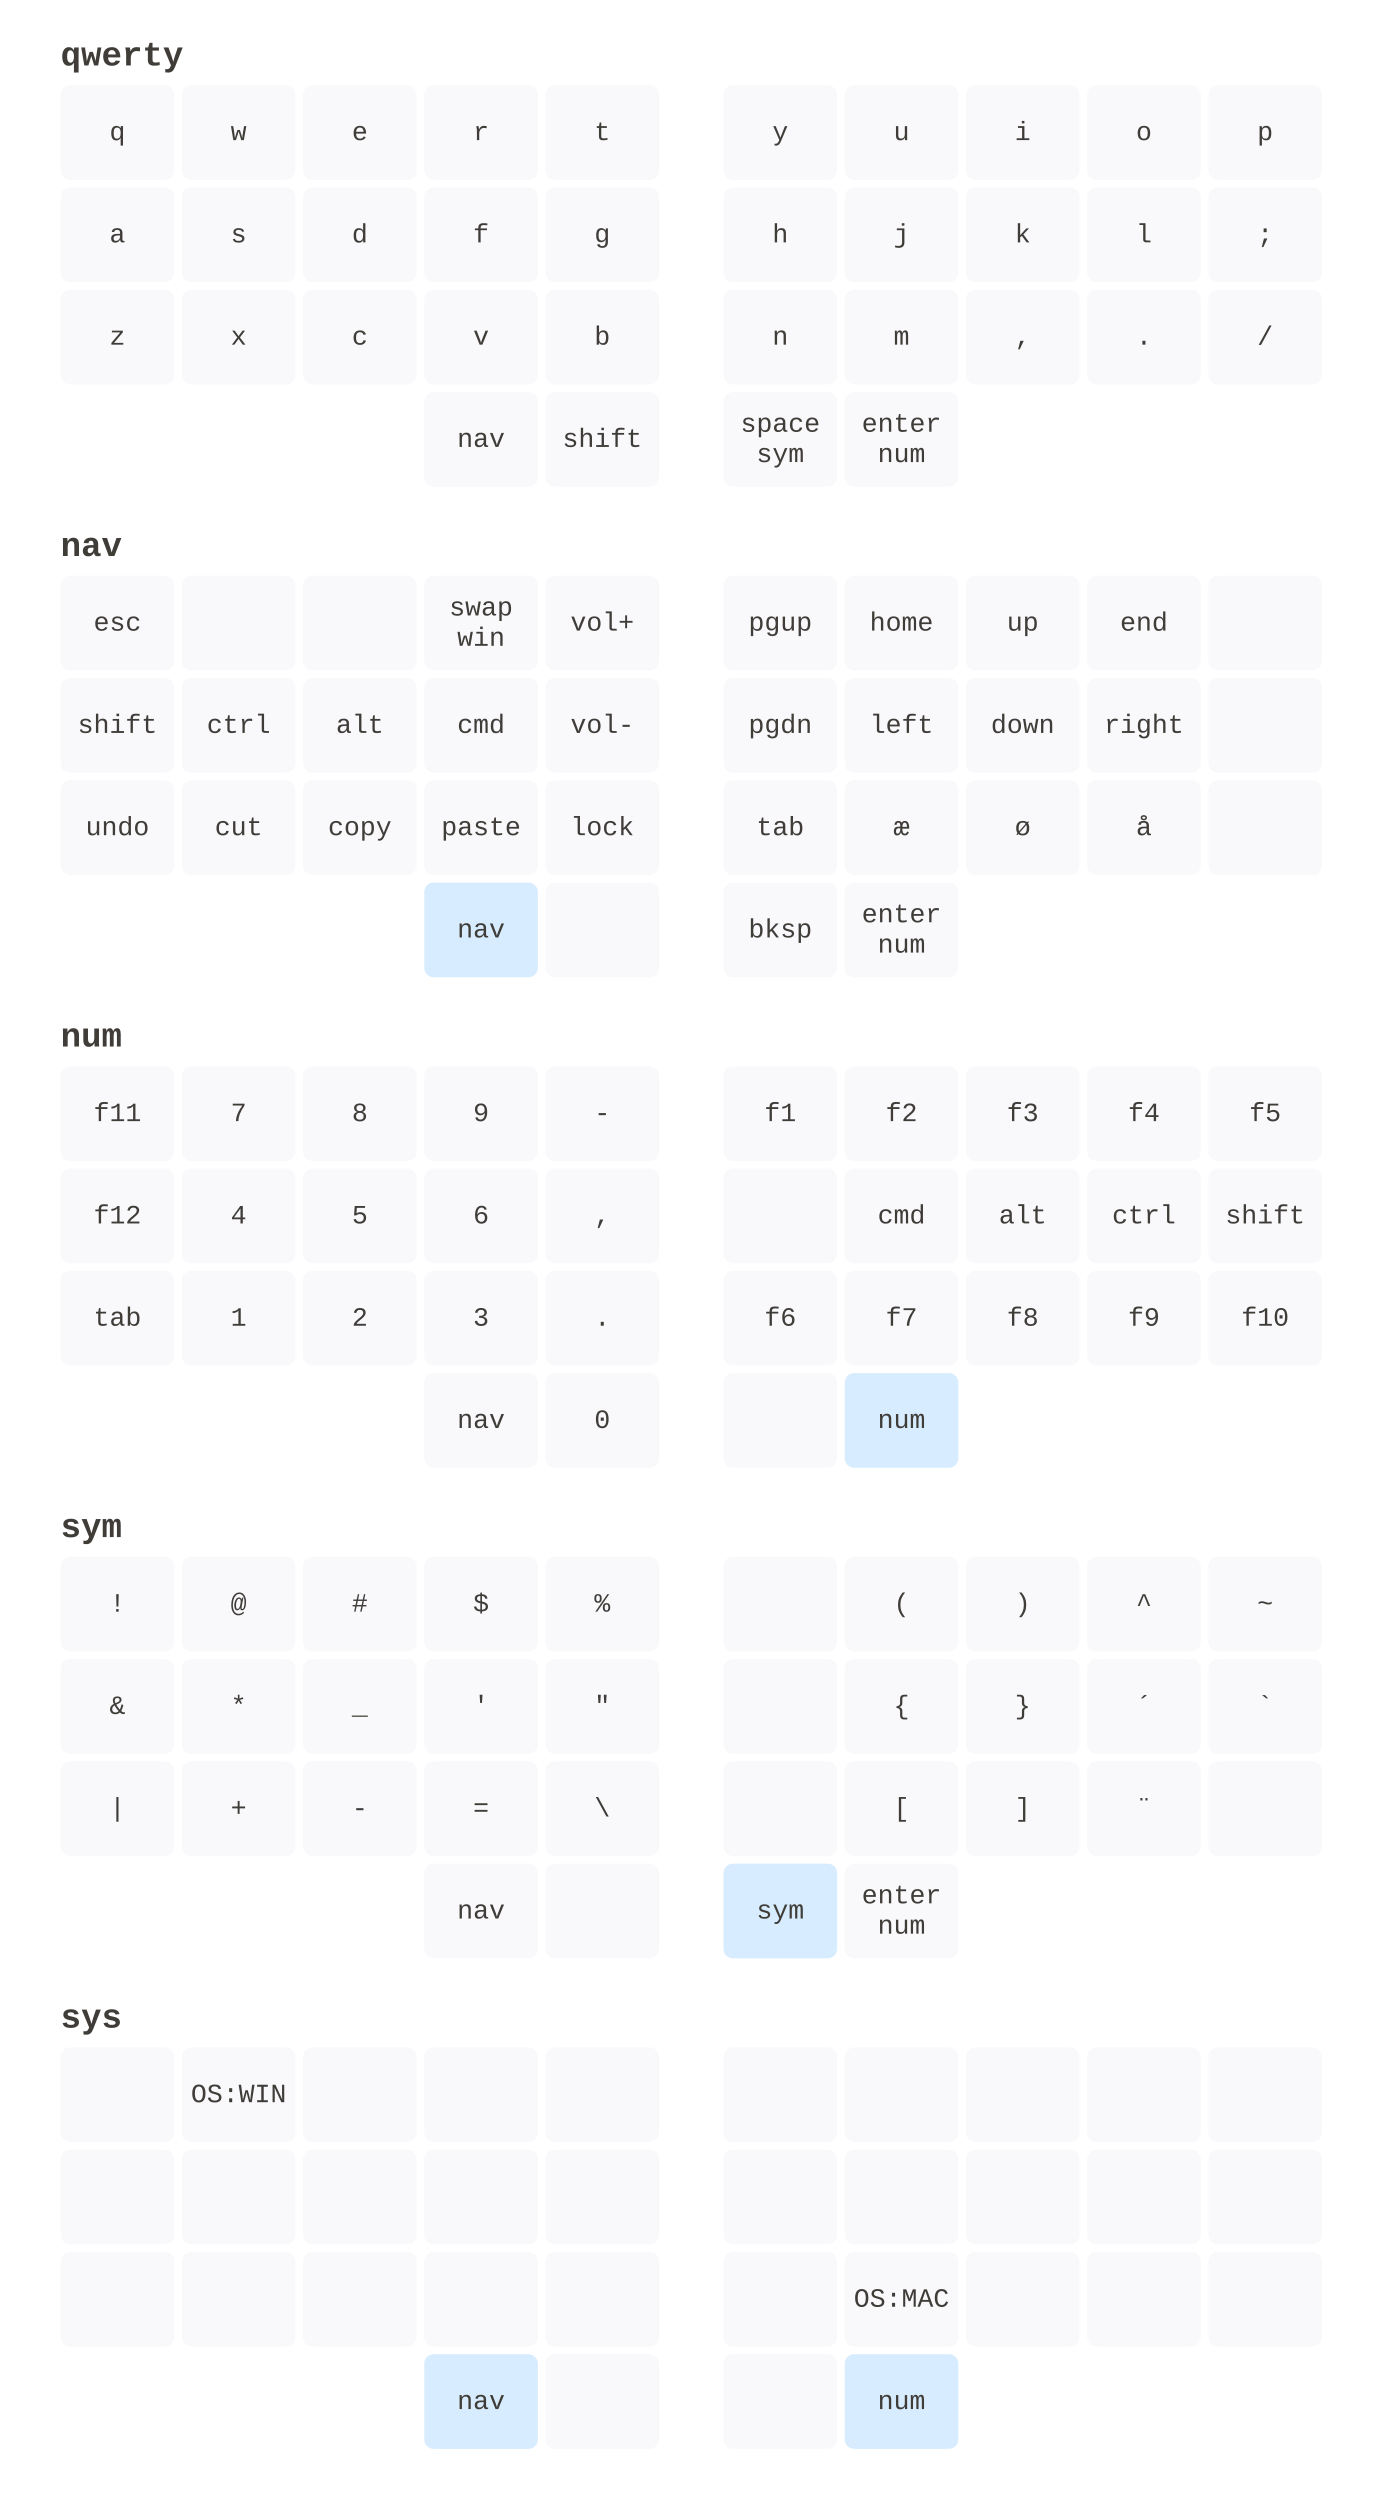
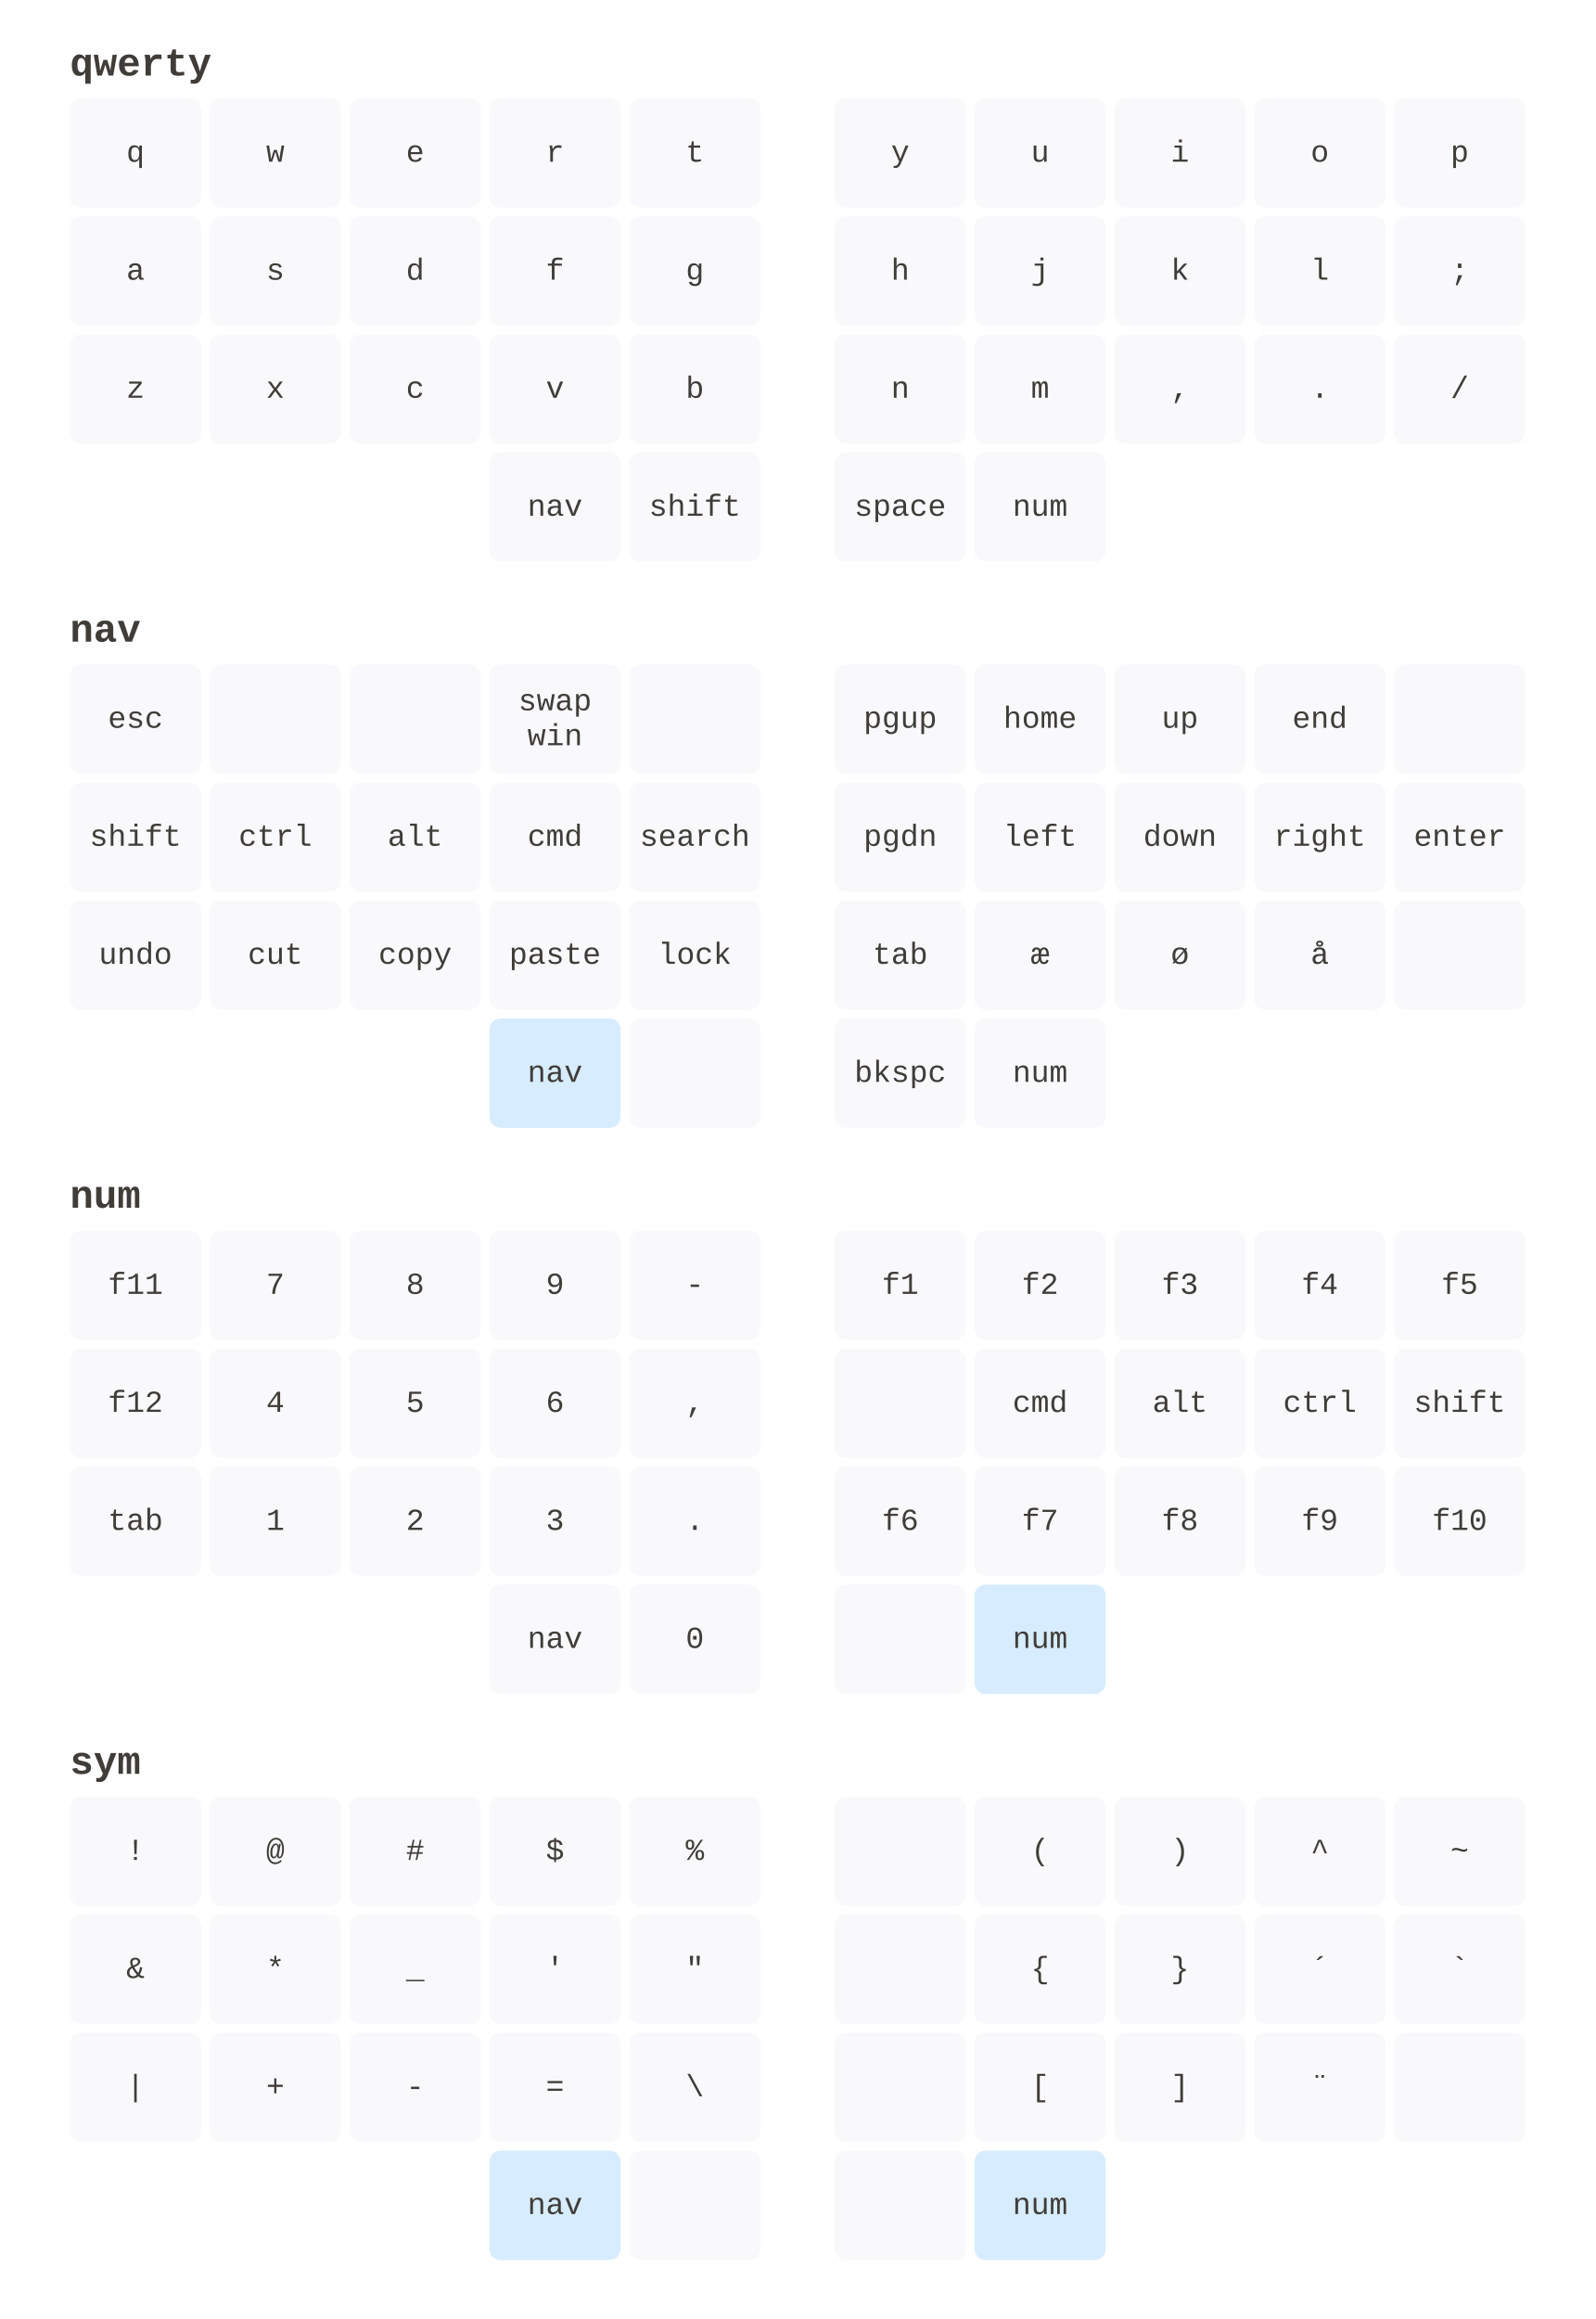
- <svg xmlns="http://www.w3.org/2000/svg" width="730" height="1320" viewBox="0 0 730 1320">
+ <svg xmlns="http://www.w3.org/2000/svg" width="730" height="1061" viewBox="0 0 730 1061">
  <style>
svg {
    font-family: SFMono-Regular,Consolas,Liberation Mono,Menlo,monospace;
    font-size: 14px;
    font-kerning: normal;
    text-rendering: optimizeLegibility;
}
rect {
    fill: #F9F9FC;
}
text {
    fill: #403d39;
    text-anchor: middle;
    dominant-baseline: middle;
}
.hold {
    fill: #D7ECFE;
}
.layer {
    fill: #403d39;
    text-anchor: start;
    dominant-baseline: hanging;
    font-weight: bold;
    font-size: 18px;
}
</style>
  <text x="32" y="25" class="layer">qwerty</text>
  <rect x="32" y="45" width="60" height="50" rx="5" ry="5" />
  <text x="62" y="70">q</text>
  <rect x="96" y="45" width="60" height="50" rx="5" ry="5" />
  <text x="126" y="70">w</text>
  <rect x="160" y="45" width="60" height="50" rx="5" ry="5" />
  <text x="190" y="70">e</text>
  <rect x="224" y="45" width="60" height="50" rx="5" ry="5" />
  <text x="254" y="70">r</text>
  <rect x="288" y="45" width="60" height="50" rx="5" ry="5" />
  <text x="318" y="70">t</text>
  <rect x="32" y="99" width="60" height="50" rx="5" ry="5" />
  <text x="62" y="124">a</text>
  <rect x="96" y="99" width="60" height="50" rx="5" ry="5" />
  <text x="126" y="124">s</text>
  <rect x="160" y="99" width="60" height="50" rx="5" ry="5" />
  <text x="190" y="124">d</text>
  <rect x="224" y="99" width="60" height="50" rx="5" ry="5" />
  <text x="254" y="124">f</text>
  <rect x="288" y="99" width="60" height="50" rx="5" ry="5" />
  <text x="318" y="124">g</text>
  <rect x="32" y="153" width="60" height="50" rx="5" ry="5" />
  <text x="62" y="178">z</text>
  <rect x="96" y="153" width="60" height="50" rx="5" ry="5" />
  <text x="126" y="178">x</text>
  <rect x="160" y="153" width="60" height="50" rx="5" ry="5" />
  <text x="190" y="178">c</text>
  <rect x="224" y="153" width="60" height="50" rx="5" ry="5" />
  <text x="254" y="178">v</text>
  <rect x="288" y="153" width="60" height="50" rx="5" ry="5" />
  <text x="318" y="178">b</text>
  <rect x="382" y="45" width="60" height="50" rx="5" ry="5" />
  <text x="412" y="70">y</text>
  <rect x="446" y="45" width="60" height="50" rx="5" ry="5" />
  <text x="476" y="70">u</text>
  <rect x="510" y="45" width="60" height="50" rx="5" ry="5" />
  <text x="540" y="70">i</text>
  <rect x="574" y="45" width="60" height="50" rx="5" ry="5" />
  <text x="604" y="70">o</text>
  <rect x="638" y="45" width="60" height="50" rx="5" ry="5" />
  <text x="668" y="70">p</text>
  <rect x="382" y="99" width="60" height="50" rx="5" ry="5" />
  <text x="412" y="124">h</text>
  <rect x="446" y="99" width="60" height="50" rx="5" ry="5" />
  <text x="476" y="124">j</text>
  <rect x="510" y="99" width="60" height="50" rx="5" ry="5" />
  <text x="540" y="124">k</text>
  <rect x="574" y="99" width="60" height="50" rx="5" ry="5" />
  <text x="604" y="124">l</text>
  <rect x="638" y="99" width="60" height="50" rx="5" ry="5" />
  <text x="668" y="124">;</text>
  <rect x="382" y="153" width="60" height="50" rx="5" ry="5" />
  <text x="412" y="178">n</text>
  <rect x="446" y="153" width="60" height="50" rx="5" ry="5" />
  <text x="476" y="178">m</text>
  <rect x="510" y="153" width="60" height="50" rx="5" ry="5" />
  <text x="540" y="178">,</text>
  <rect x="574" y="153" width="60" height="50" rx="5" ry="5" />
  <text x="604" y="178">.</text>
  <rect x="638" y="153" width="60" height="50" rx="5" ry="5" />
  <text x="668" y="178">/</text>
  <rect x="224" y="207" width="60" height="50" rx="5" ry="5" />
  <text x="254" y="232">nav</text>
  <rect x="288" y="207" width="60" height="50" rx="5" ry="5" />
  <text x="318" y="232">shift</text>
  <rect x="382" y="207" width="60" height="50" rx="5" ry="5" />
-   <text x="412" y="224">space</text>
-   <text x="412" y="240">sym</text>
+   <text x="412" y="232">space</text>
  <rect x="446" y="207" width="60" height="50" rx="5" ry="5" />
-   <text x="476" y="224">enter</text>
-   <text x="476" y="240">num</text>
+   <text x="476" y="232">num</text>
  <text x="32" y="284" class="layer">nav</text>
  <rect x="32" y="304" width="60" height="50" rx="5" ry="5" />
  <text x="62" y="329">esc</text>
  <rect x="96" y="304" width="60" height="50" rx="5" ry="5" />
  <text x="126" y="329" />
  <rect x="160" y="304" width="60" height="50" rx="5" ry="5" />
  <text x="190" y="329" />
  <rect x="224" y="304" width="60" height="50" rx="5" ry="5" />
  <text x="254" y="321">swap</text>
  <text x="254" y="337">win</text>
  <rect x="288" y="304" width="60" height="50" rx="5" ry="5" />
-   <text x="318" y="329">vol+</text>
+   <text x="318" y="329" />
  <rect x="32" y="358" width="60" height="50" rx="5" ry="5" />
  <text x="62" y="383">shift</text>
  <rect x="96" y="358" width="60" height="50" rx="5" ry="5" />
  <text x="126" y="383">ctrl</text>
  <rect x="160" y="358" width="60" height="50" rx="5" ry="5" />
  <text x="190" y="383">alt</text>
  <rect x="224" y="358" width="60" height="50" rx="5" ry="5" />
  <text x="254" y="383">cmd</text>
  <rect x="288" y="358" width="60" height="50" rx="5" ry="5" />
-   <text x="318" y="383">vol-</text>
+   <text x="318" y="383">search</text>
  <rect x="32" y="412" width="60" height="50" rx="5" ry="5" />
  <text x="62" y="437">undo</text>
  <rect x="96" y="412" width="60" height="50" rx="5" ry="5" />
  <text x="126" y="437">cut</text>
  <rect x="160" y="412" width="60" height="50" rx="5" ry="5" />
  <text x="190" y="437">copy</text>
  <rect x="224" y="412" width="60" height="50" rx="5" ry="5" />
  <text x="254" y="437">paste</text>
  <rect x="288" y="412" width="60" height="50" rx="5" ry="5" />
  <text x="318" y="437">lock</text>
  <rect x="382" y="304" width="60" height="50" rx="5" ry="5" />
  <text x="412" y="329">pgup</text>
  <rect x="446" y="304" width="60" height="50" rx="5" ry="5" />
  <text x="476" y="329">home</text>
  <rect x="510" y="304" width="60" height="50" rx="5" ry="5" />
  <text x="540" y="329">up</text>
  <rect x="574" y="304" width="60" height="50" rx="5" ry="5" />
  <text x="604" y="329">end</text>
  <rect x="638" y="304" width="60" height="50" rx="5" ry="5" />
  <text x="668" y="329" />
  <rect x="382" y="358" width="60" height="50" rx="5" ry="5" />
  <text x="412" y="383">pgdn</text>
  <rect x="446" y="358" width="60" height="50" rx="5" ry="5" />
  <text x="476" y="383">left</text>
  <rect x="510" y="358" width="60" height="50" rx="5" ry="5" />
  <text x="540" y="383">down</text>
  <rect x="574" y="358" width="60" height="50" rx="5" ry="5" />
  <text x="604" y="383">right</text>
  <rect x="638" y="358" width="60" height="50" rx="5" ry="5" />
-   <text x="668" y="383" />
+   <text x="668" y="383">enter</text>
  <rect x="382" y="412" width="60" height="50" rx="5" ry="5" />
  <text x="412" y="437">tab</text>
  <rect x="446" y="412" width="60" height="50" rx="5" ry="5" />
  <text x="476" y="437">æ</text>
  <rect x="510" y="412" width="60" height="50" rx="5" ry="5" />
  <text x="540" y="437">ø</text>
  <rect x="574" y="412" width="60" height="50" rx="5" ry="5" />
  <text x="604" y="437">å</text>
  <rect x="638" y="412" width="60" height="50" rx="5" ry="5" />
  <text x="668" y="437" />
  <rect x="224" y="466" width="60" height="50" class="hold" rx="5" ry="5" />
  <text x="254" y="491">nav</text>
  <rect x="288" y="466" width="60" height="50" rx="5" ry="5" />
  <text x="318" y="491" />
  <rect x="382" y="466" width="60" height="50" rx="5" ry="5" />
-   <text x="412" y="491">bksp</text>
+   <text x="412" y="491">bkspc</text>
  <rect x="446" y="466" width="60" height="50" rx="5" ry="5" />
-   <text x="476" y="483">enter</text>
-   <text x="476" y="499">num</text>
+   <text x="476" y="491">num</text>
  <text x="32" y="543" class="layer">num</text>
  <rect x="32" y="563" width="60" height="50" rx="5" ry="5" />
  <text x="62" y="588">f11</text>
  <rect x="96" y="563" width="60" height="50" rx="5" ry="5" />
  <text x="126" y="588">7</text>
  <rect x="160" y="563" width="60" height="50" rx="5" ry="5" />
  <text x="190" y="588">8</text>
  <rect x="224" y="563" width="60" height="50" rx="5" ry="5" />
  <text x="254" y="588">9</text>
  <rect x="288" y="563" width="60" height="50" rx="5" ry="5" />
  <text x="318" y="588">-</text>
  <rect x="32" y="617" width="60" height="50" rx="5" ry="5" />
  <text x="62" y="642">f12</text>
  <rect x="96" y="617" width="60" height="50" rx="5" ry="5" />
  <text x="126" y="642">4</text>
  <rect x="160" y="617" width="60" height="50" rx="5" ry="5" />
  <text x="190" y="642">5</text>
  <rect x="224" y="617" width="60" height="50" rx="5" ry="5" />
  <text x="254" y="642">6</text>
  <rect x="288" y="617" width="60" height="50" rx="5" ry="5" />
  <text x="318" y="642">,</text>
  <rect x="32" y="671" width="60" height="50" rx="5" ry="5" />
  <text x="62" y="696">tab</text>
  <rect x="96" y="671" width="60" height="50" rx="5" ry="5" />
  <text x="126" y="696">1</text>
  <rect x="160" y="671" width="60" height="50" rx="5" ry="5" />
  <text x="190" y="696">2</text>
  <rect x="224" y="671" width="60" height="50" rx="5" ry="5" />
  <text x="254" y="696">3</text>
  <rect x="288" y="671" width="60" height="50" rx="5" ry="5" />
  <text x="318" y="696">.</text>
  <rect x="382" y="563" width="60" height="50" rx="5" ry="5" />
  <text x="412" y="588">f1</text>
  <rect x="446" y="563" width="60" height="50" rx="5" ry="5" />
  <text x="476" y="588">f2</text>
  <rect x="510" y="563" width="60" height="50" rx="5" ry="5" />
  <text x="540" y="588">f3</text>
  <rect x="574" y="563" width="60" height="50" rx="5" ry="5" />
  <text x="604" y="588">f4</text>
  <rect x="638" y="563" width="60" height="50" rx="5" ry="5" />
  <text x="668" y="588">f5</text>
  <rect x="382" y="617" width="60" height="50" rx="5" ry="5" />
  <text x="412" y="642" />
  <rect x="446" y="617" width="60" height="50" rx="5" ry="5" />
  <text x="476" y="642">cmd</text>
  <rect x="510" y="617" width="60" height="50" rx="5" ry="5" />
  <text x="540" y="642">alt</text>
  <rect x="574" y="617" width="60" height="50" rx="5" ry="5" />
  <text x="604" y="642">ctrl</text>
  <rect x="638" y="617" width="60" height="50" rx="5" ry="5" />
  <text x="668" y="642">shift</text>
  <rect x="382" y="671" width="60" height="50" rx="5" ry="5" />
  <text x="412" y="696">f6</text>
  <rect x="446" y="671" width="60" height="50" rx="5" ry="5" />
  <text x="476" y="696">f7</text>
  <rect x="510" y="671" width="60" height="50" rx="5" ry="5" />
  <text x="540" y="696">f8</text>
  <rect x="574" y="671" width="60" height="50" rx="5" ry="5" />
  <text x="604" y="696">f9</text>
  <rect x="638" y="671" width="60" height="50" rx="5" ry="5" />
  <text x="668" y="696">f10</text>
  <rect x="224" y="725" width="60" height="50" rx="5" ry="5" />
  <text x="254" y="750">nav</text>
  <rect x="288" y="725" width="60" height="50" rx="5" ry="5" />
  <text x="318" y="750">0</text>
  <rect x="382" y="725" width="60" height="50" rx="5" ry="5" />
  <text x="412" y="750" />
  <rect x="446" y="725" width="60" height="50" class="hold" rx="5" ry="5" />
  <text x="476" y="750">num</text>
  <text x="32" y="802" class="layer">sym</text>
  <rect x="32" y="822" width="60" height="50" rx="5" ry="5" />
  <text x="62" y="847">!</text>
  <rect x="96" y="822" width="60" height="50" rx="5" ry="5" />
  <text x="126" y="847">@</text>
  <rect x="160" y="822" width="60" height="50" rx="5" ry="5" />
  <text x="190" y="847">#</text>
  <rect x="224" y="822" width="60" height="50" rx="5" ry="5" />
  <text x="254" y="847">$</text>
  <rect x="288" y="822" width="60" height="50" rx="5" ry="5" />
  <text x="318" y="847">%</text>
  <rect x="32" y="876" width="60" height="50" rx="5" ry="5" />
  <text x="62" y="901">&amp;</text>
  <rect x="96" y="876" width="60" height="50" rx="5" ry="5" />
  <text x="126" y="901">*</text>
  <rect x="160" y="876" width="60" height="50" rx="5" ry="5" />
  <text x="190" y="901">_</text>
  <rect x="224" y="876" width="60" height="50" rx="5" ry="5" />
  <text x="254" y="901">'</text>
  <rect x="288" y="876" width="60" height="50" rx="5" ry="5" />
  <text x="318" y="901">"</text>
  <rect x="32" y="930" width="60" height="50" rx="5" ry="5" />
  <text x="62" y="955">|</text>
  <rect x="96" y="930" width="60" height="50" rx="5" ry="5" />
  <text x="126" y="955">+</text>
  <rect x="160" y="930" width="60" height="50" rx="5" ry="5" />
  <text x="190" y="955">-</text>
  <rect x="224" y="930" width="60" height="50" rx="5" ry="5" />
  <text x="254" y="955">=</text>
  <rect x="288" y="930" width="60" height="50" rx="5" ry="5" />
  <text x="318" y="955">\</text>
  <rect x="382" y="822" width="60" height="50" rx="5" ry="5" />
  <text x="412" y="847" />
  <rect x="446" y="822" width="60" height="50" rx="5" ry="5" />
  <text x="476" y="847">(</text>
  <rect x="510" y="822" width="60" height="50" rx="5" ry="5" />
  <text x="540" y="847">)</text>
  <rect x="574" y="822" width="60" height="50" rx="5" ry="5" />
  <text x="604" y="847">^</text>
  <rect x="638" y="822" width="60" height="50" rx="5" ry="5" />
  <text x="668" y="847">~</text>
  <rect x="382" y="876" width="60" height="50" rx="5" ry="5" />
  <text x="412" y="901" />
  <rect x="446" y="876" width="60" height="50" rx="5" ry="5" />
  <text x="476" y="901">{</text>
  <rect x="510" y="876" width="60" height="50" rx="5" ry="5" />
  <text x="540" y="901">}</text>
  <rect x="574" y="876" width="60" height="50" rx="5" ry="5" />
  <text x="604" y="901">´</text>
  <rect x="638" y="876" width="60" height="50" rx="5" ry="5" />
  <text x="668" y="901">`</text>
  <rect x="382" y="930" width="60" height="50" rx="5" ry="5" />
  <text x="412" y="955" />
  <rect x="446" y="930" width="60" height="50" rx="5" ry="5" />
  <text x="476" y="955">[</text>
  <rect x="510" y="930" width="60" height="50" rx="5" ry="5" />
  <text x="540" y="955">]</text>
  <rect x="574" y="930" width="60" height="50" rx="5" ry="5" />
  <text x="604" y="955">¨</text>
  <rect x="638" y="930" width="60" height="50" rx="5" ry="5" />
  <text x="668" y="955" />
-   <rect x="224" y="984" width="60" height="50" rx="5" ry="5" />
+   <rect x="224" y="984" width="60" height="50" class="hold" rx="5" ry="5" />
  <text x="254" y="1009">nav</text>
  <rect x="288" y="984" width="60" height="50" rx="5" ry="5" />
  <text x="318" y="1009" />
-   <rect x="382" y="984" width="60" height="50" class="hold" rx="5" ry="5" />
-   <text x="412" y="1009">sym</text>
-   <rect x="446" y="984" width="60" height="50" rx="5" ry="5" />
-   <text x="476" y="1001">enter</text>
-   <text x="476" y="1017">num</text>
-   <text x="32" y="1061" class="layer">sys</text>
-   <rect x="32" y="1081" width="60" height="50" rx="5" ry="5" />
-   <text x="62" y="1106" />
-   <rect x="96" y="1081" width="60" height="50" rx="5" ry="5" />
-   <text x="126" y="1106">OS:WIN</text>
-   <rect x="160" y="1081" width="60" height="50" rx="5" ry="5" />
-   <text x="190" y="1106" />
-   <rect x="224" y="1081" width="60" height="50" rx="5" ry="5" />
-   <text x="254" y="1106" />
-   <rect x="288" y="1081" width="60" height="50" rx="5" ry="5" />
-   <text x="318" y="1106" />
-   <rect x="32" y="1135" width="60" height="50" rx="5" ry="5" />
-   <text x="62" y="1160" />
-   <rect x="96" y="1135" width="60" height="50" rx="5" ry="5" />
-   <text x="126" y="1160" />
-   <rect x="160" y="1135" width="60" height="50" rx="5" ry="5" />
-   <text x="190" y="1160" />
-   <rect x="224" y="1135" width="60" height="50" rx="5" ry="5" />
-   <text x="254" y="1160" />
-   <rect x="288" y="1135" width="60" height="50" rx="5" ry="5" />
-   <text x="318" y="1160" />
-   <rect x="32" y="1189" width="60" height="50" rx="5" ry="5" />
-   <text x="62" y="1214" />
-   <rect x="96" y="1189" width="60" height="50" rx="5" ry="5" />
-   <text x="126" y="1214" />
-   <rect x="160" y="1189" width="60" height="50" rx="5" ry="5" />
-   <text x="190" y="1214" />
-   <rect x="224" y="1189" width="60" height="50" rx="5" ry="5" />
-   <text x="254" y="1214" />
-   <rect x="288" y="1189" width="60" height="50" rx="5" ry="5" />
-   <text x="318" y="1214" />
-   <rect x="382" y="1081" width="60" height="50" rx="5" ry="5" />
-   <text x="412" y="1106" />
-   <rect x="446" y="1081" width="60" height="50" rx="5" ry="5" />
-   <text x="476" y="1106" />
-   <rect x="510" y="1081" width="60" height="50" rx="5" ry="5" />
-   <text x="540" y="1106" />
-   <rect x="574" y="1081" width="60" height="50" rx="5" ry="5" />
-   <text x="604" y="1106" />
-   <rect x="638" y="1081" width="60" height="50" rx="5" ry="5" />
-   <text x="668" y="1106" />
-   <rect x="382" y="1135" width="60" height="50" rx="5" ry="5" />
-   <text x="412" y="1160" />
-   <rect x="446" y="1135" width="60" height="50" rx="5" ry="5" />
-   <text x="476" y="1160" />
-   <rect x="510" y="1135" width="60" height="50" rx="5" ry="5" />
-   <text x="540" y="1160" />
-   <rect x="574" y="1135" width="60" height="50" rx="5" ry="5" />
-   <text x="604" y="1160" />
-   <rect x="638" y="1135" width="60" height="50" rx="5" ry="5" />
-   <text x="668" y="1160" />
-   <rect x="382" y="1189" width="60" height="50" rx="5" ry="5" />
-   <text x="412" y="1214" />
-   <rect x="446" y="1189" width="60" height="50" rx="5" ry="5" />
-   <text x="476" y="1214">OS:MAC</text>
-   <rect x="510" y="1189" width="60" height="50" rx="5" ry="5" />
-   <text x="540" y="1214" />
-   <rect x="574" y="1189" width="60" height="50" rx="5" ry="5" />
-   <text x="604" y="1214" />
-   <rect x="638" y="1189" width="60" height="50" rx="5" ry="5" />
-   <text x="668" y="1214" />
-   <rect x="224" y="1243" width="60" height="50" class="hold" rx="5" ry="5" />
-   <text x="254" y="1268">nav</text>
-   <rect x="288" y="1243" width="60" height="50" rx="5" ry="5" />
-   <text x="318" y="1268" />
-   <rect x="382" y="1243" width="60" height="50" rx="5" ry="5" />
-   <text x="412" y="1268" />
-   <rect x="446" y="1243" width="60" height="50" class="hold" rx="5" ry="5" />
-   <text x="476" y="1268">num</text>
+   <rect x="382" y="984" width="60" height="50" rx="5" ry="5" />
+   <text x="412" y="1009" />
+   <rect x="446" y="984" width="60" height="50" class="hold" rx="5" ry="5" />
+   <text x="476" y="1009">num</text>
</svg>
